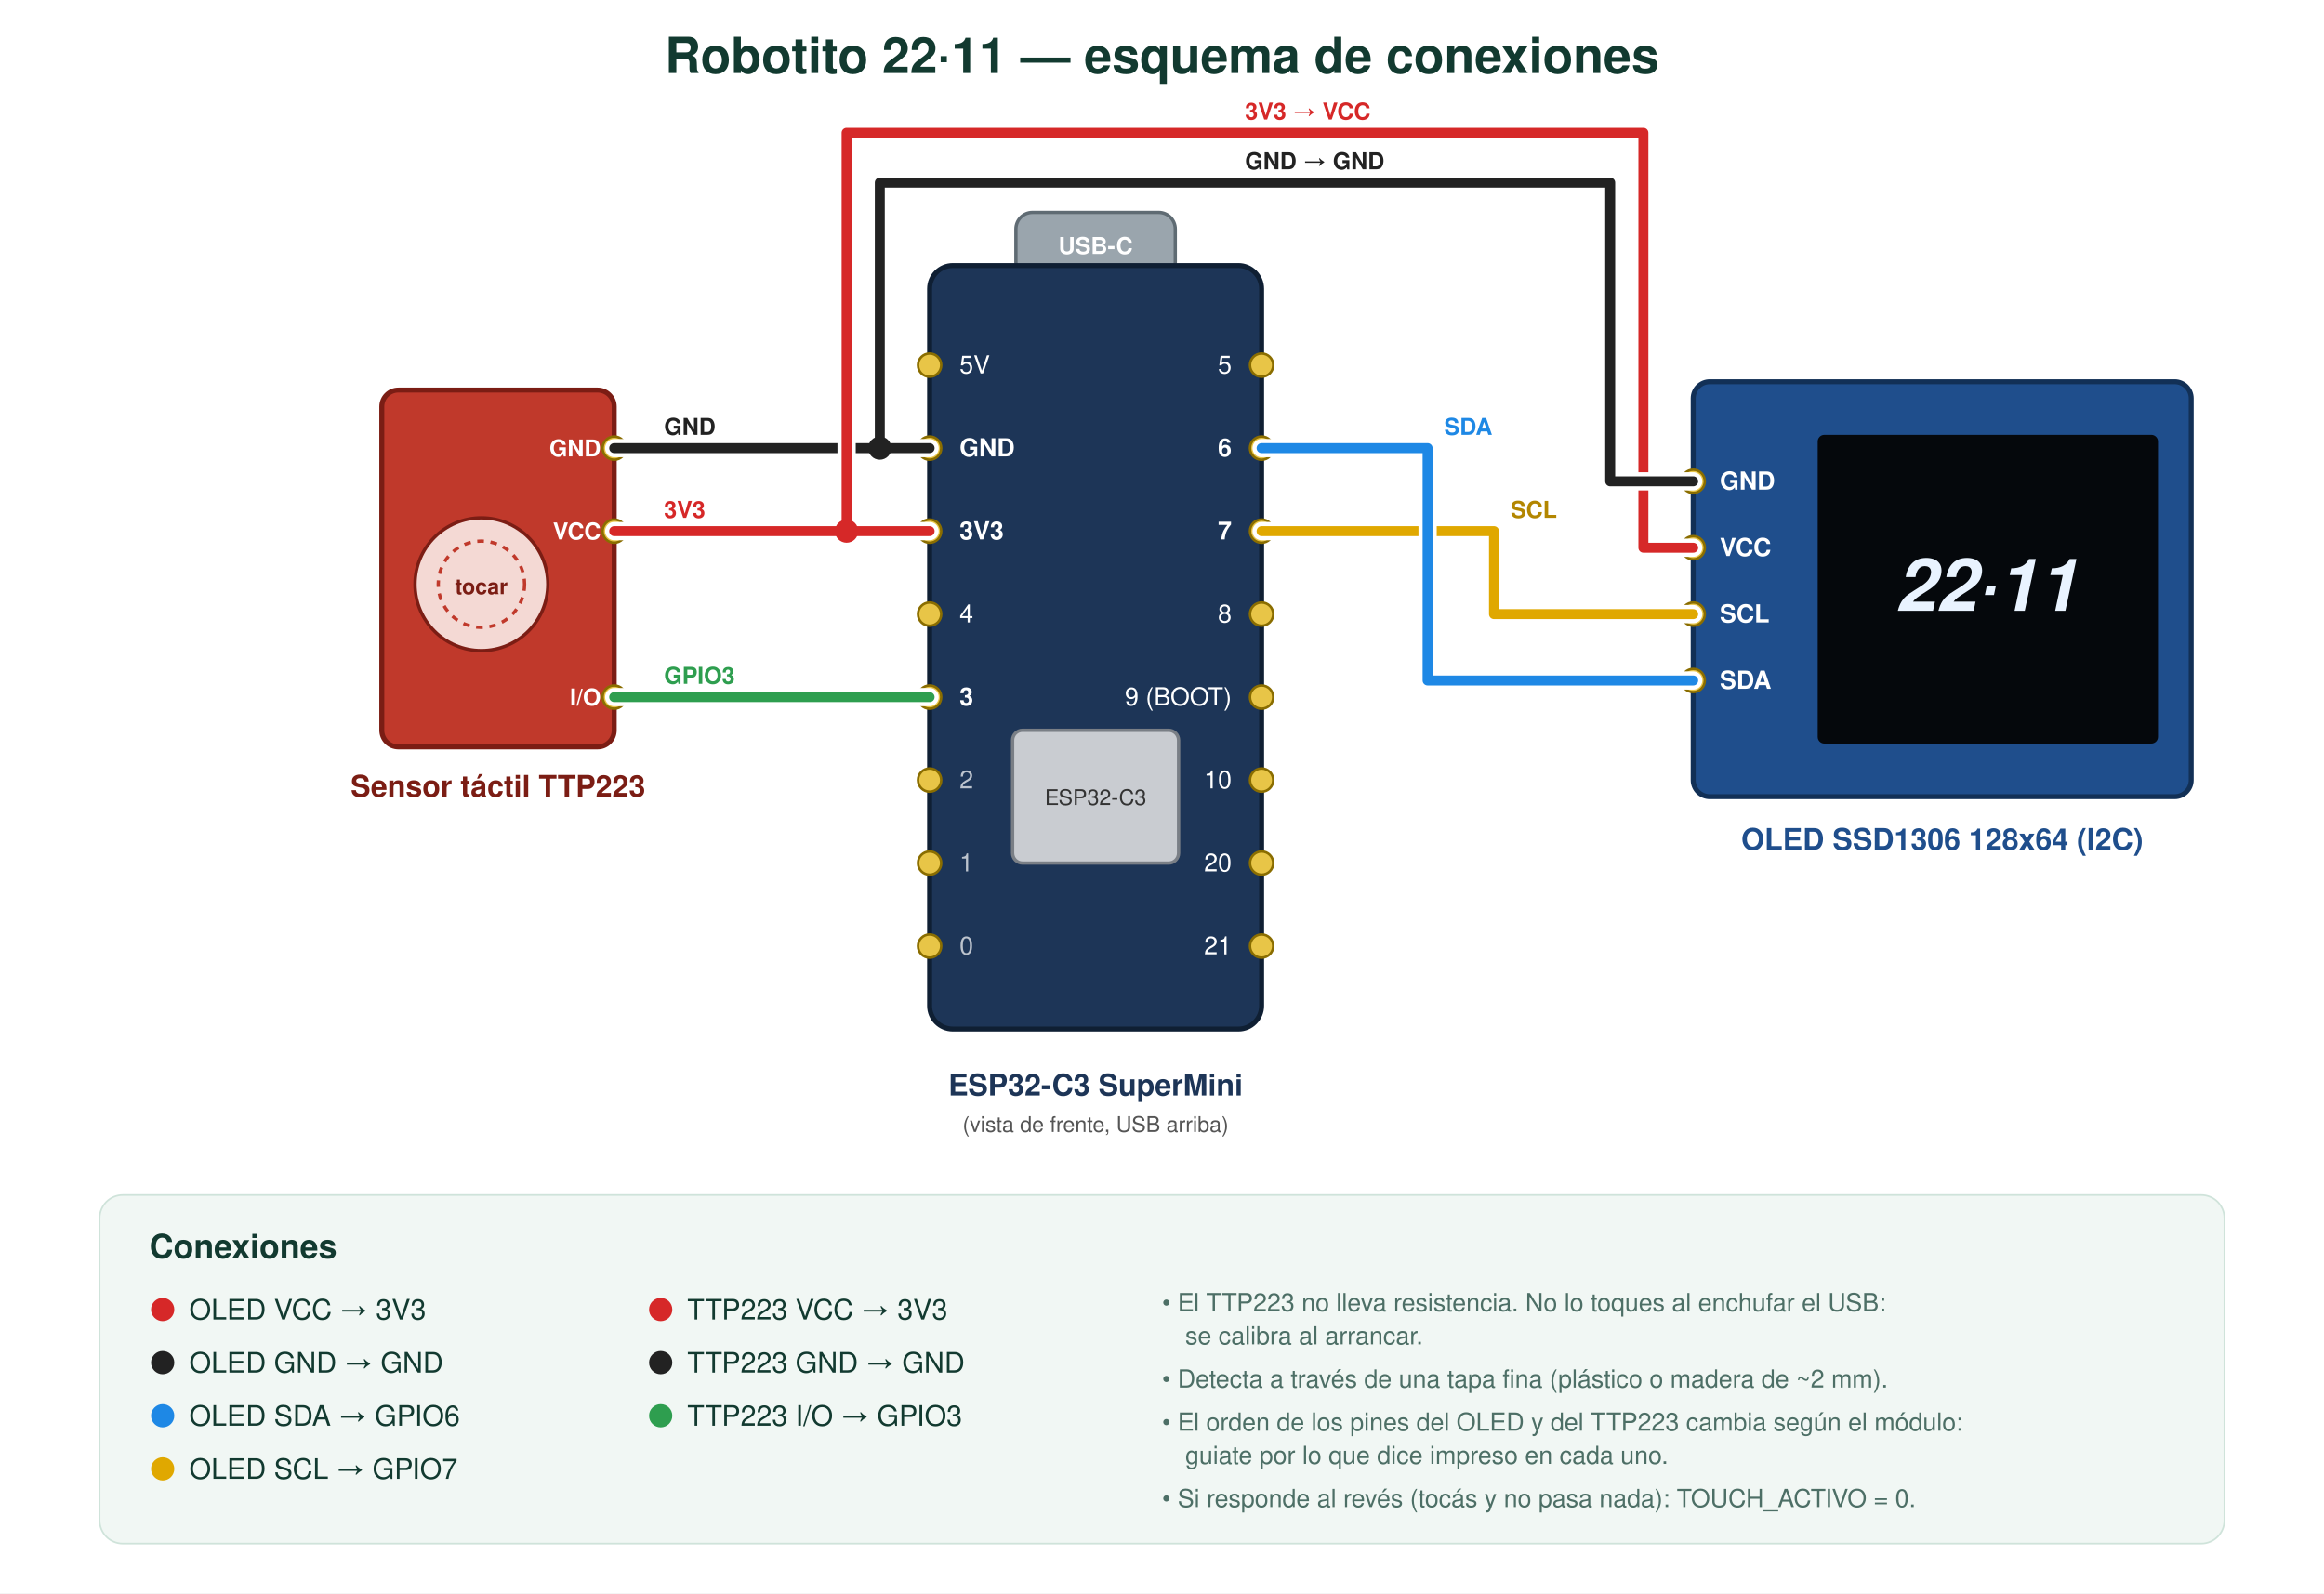
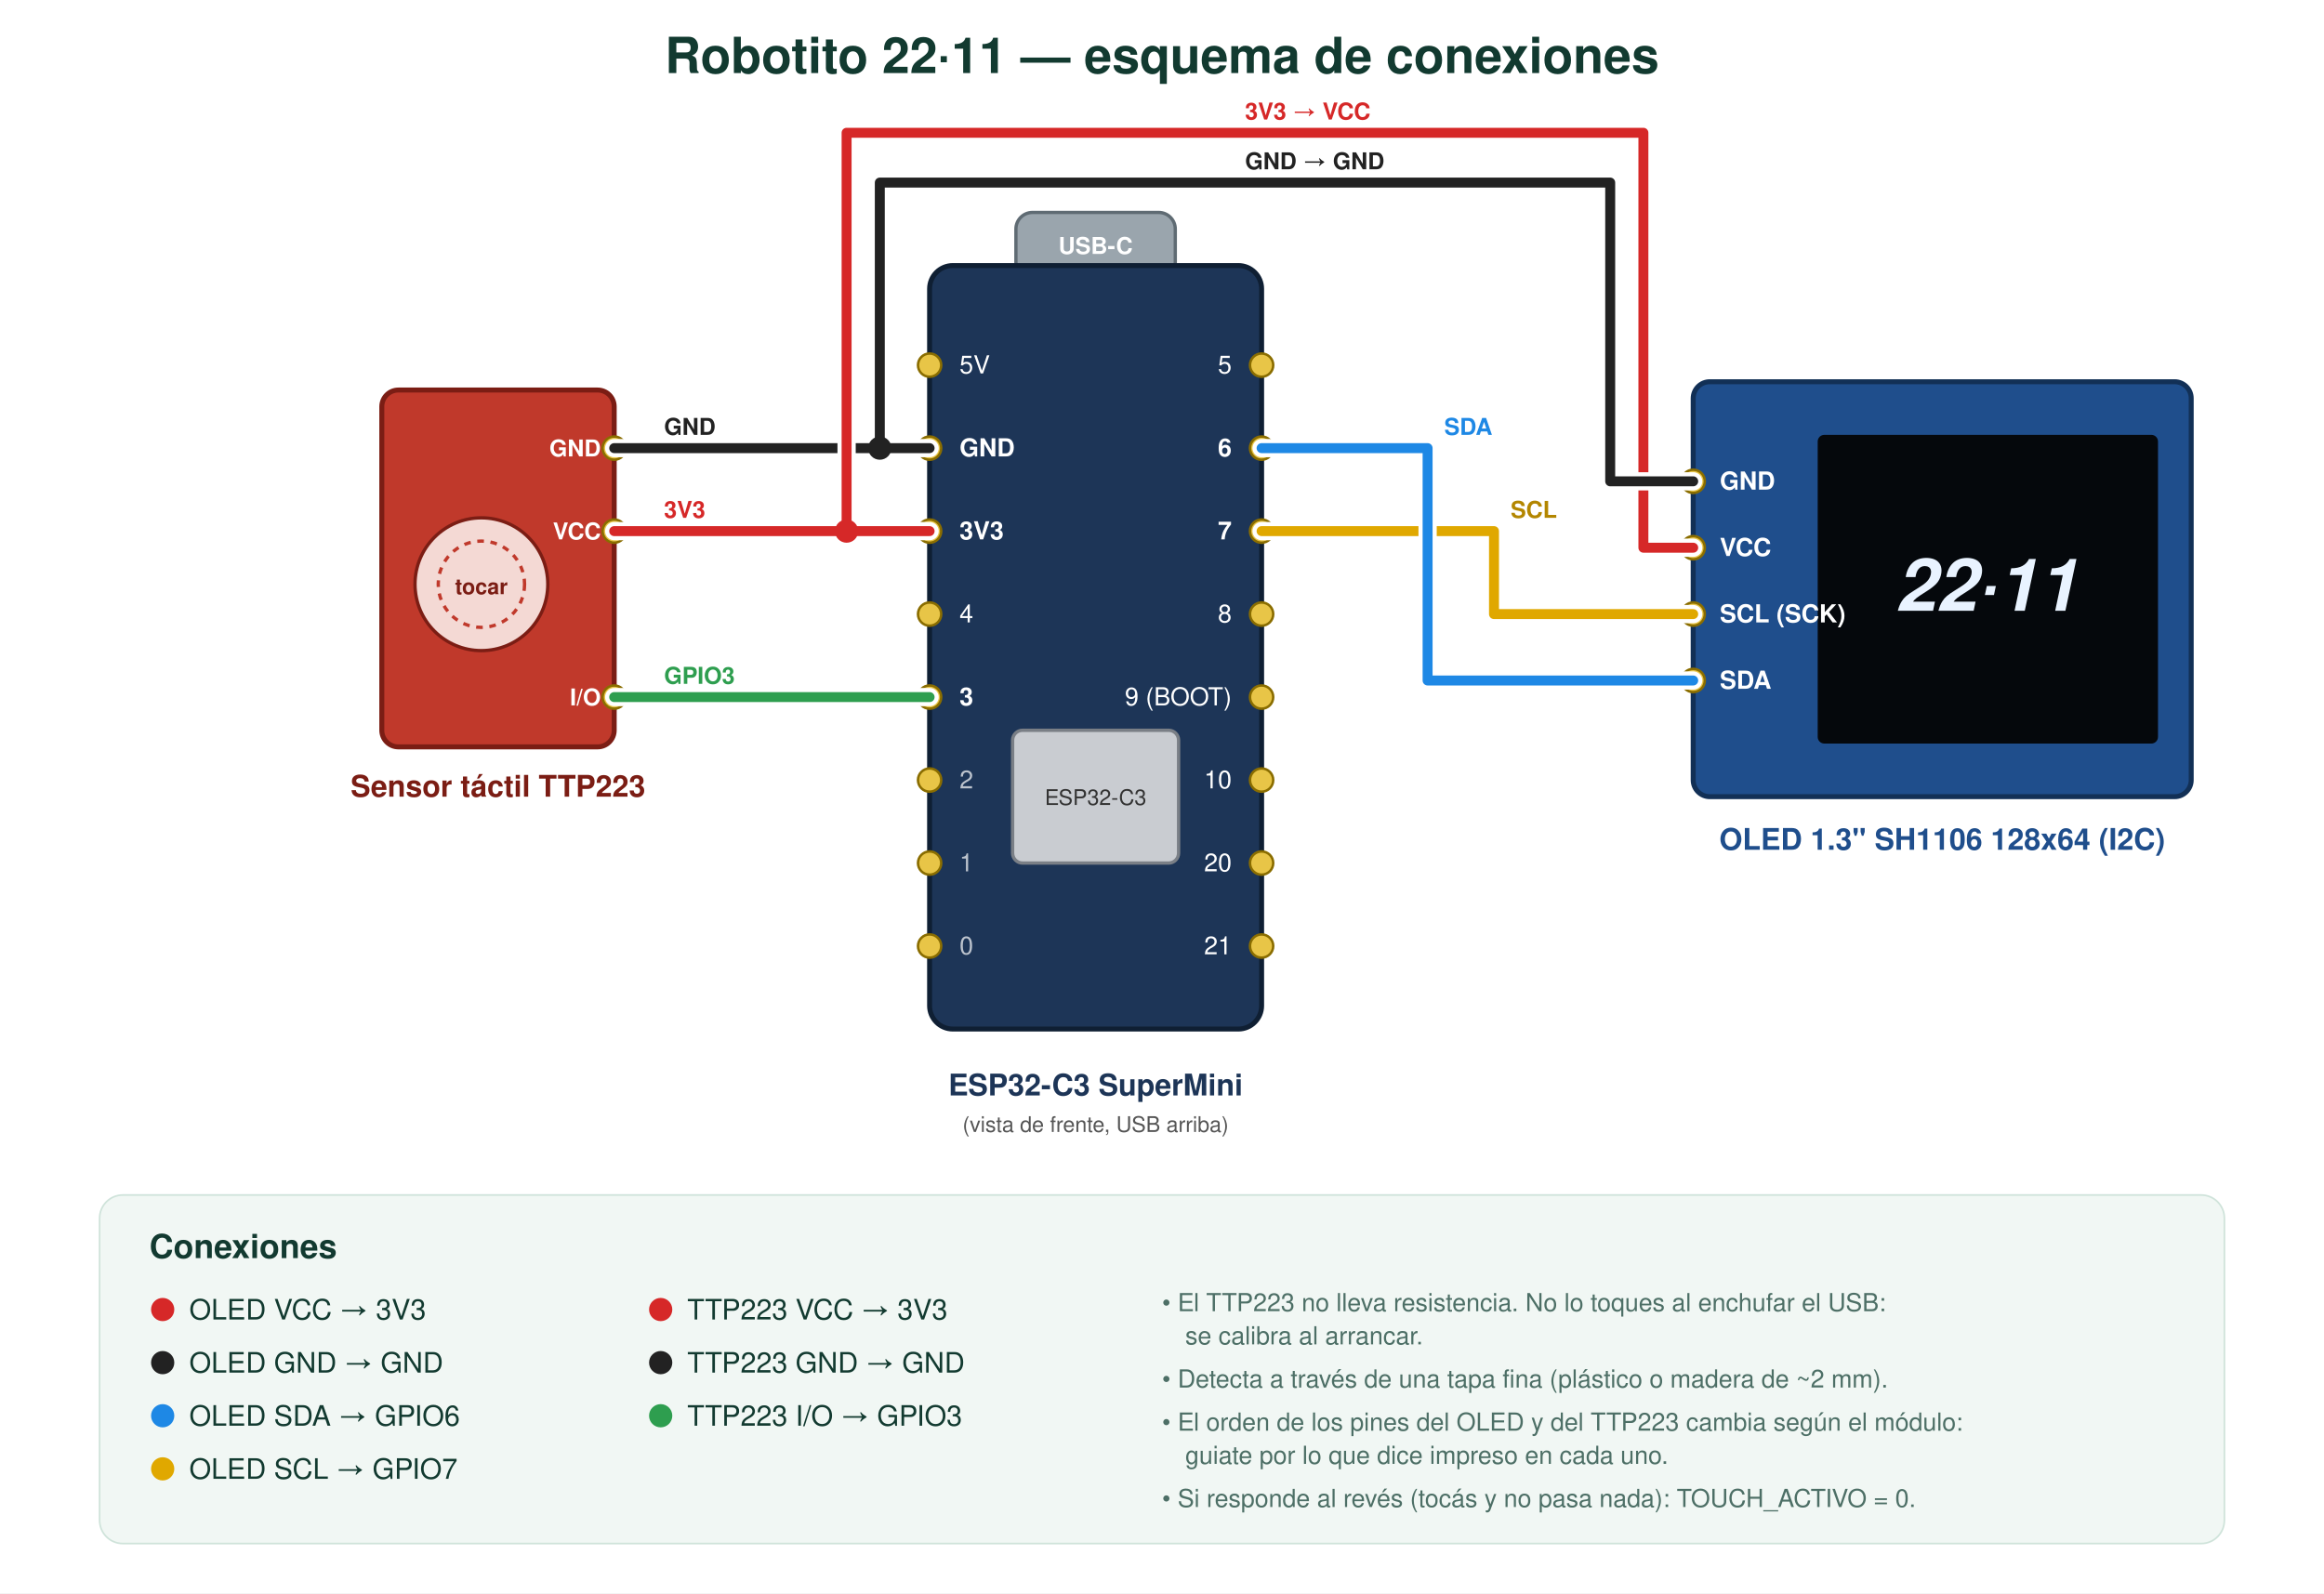
<svg xmlns="http://www.w3.org/2000/svg" width="1400" height="960" viewBox="0 0 1400 960" font-family="Helvetica, Arial, sans-serif">
  <rect width="1400" height="960" fill="#ffffff" />
  <text x="700" y="44" text-anchor="middle" font-size="30" font-weight="700" fill="#123a30">Robotito 22·11 — esquema de conexiones</text>
  <rect x="612" y="128" width="96" height="40" rx="10" fill="#9aa5ad" stroke="#5f6b73" stroke-width="2" />
  <text x="660" y="153" text-anchor="middle" font-size="14" font-weight="700" fill="#fff">USB-C</text>
  <rect x="560" y="160" width="200" height="460" rx="14" fill="#1d3557" stroke="#0f1f33" stroke-width="3" />
  <rect x="610" y="440" width="100" height="80" rx="6" fill="#c9ccd1" stroke="#7a7f86" stroke-width="2" />
  <text x="660" y="485" text-anchor="middle" font-size="13" fill="#333">ESP32-C3</text>
  <text x="660" y="660" text-anchor="middle" font-size="18" font-weight="700" fill="#1d3557">ESP32-C3 SuperMini</text>
  <text x="660" y="682" text-anchor="middle" font-size="13" fill="#555">(vista de frente, USB arriba)</text>
  <g font-size="15" fill="#fff">
    <text x="578" y="225">5V</text>
    <text x="578" y="275" font-weight="700">GND</text>
    <text x="578" y="325" font-weight="700">3V3</text>
    <text x="578" y="375">4</text>
    <text x="578" y="425" font-weight="700">3</text>
    <text x="578" y="475" opacity=".7">2</text>
    <text x="578" y="525" opacity=".7">1</text>
    <text x="578" y="575" opacity=".7">0</text>
  </g>
  <g font-size="15" fill="#fff" text-anchor="end">
    <text x="742" y="225">5</text>
    <text x="742" y="275" font-weight="700">6</text>
    <text x="742" y="325" font-weight="700">7</text>
    <text x="742" y="375">8</text>
    <text x="742" y="425">9 (BOOT)</text>
    <text x="742" y="475">10</text>
    <text x="742" y="525">20</text>
    <text x="742" y="575">21</text>
  </g>
  <g fill="#e8c547" stroke="#8a6d00" stroke-width="1.5">
    <circle cx="560" cy="220" r="7" />
    <circle cx="560" cy="270" r="7" />
    <circle cx="560" cy="320" r="7" />
    <circle cx="560" cy="370" r="7" />
    <circle cx="560" cy="420" r="7" />
    <circle cx="560" cy="470" r="7" />
    <circle cx="560" cy="520" r="7" />
    <circle cx="560" cy="570" r="7" />
    <circle cx="760" cy="220" r="7" />
    <circle cx="760" cy="270" r="7" />
    <circle cx="760" cy="320" r="7" />
    <circle cx="760" cy="370" r="7" />
    <circle cx="760" cy="420" r="7" />
    <circle cx="760" cy="470" r="7" />
    <circle cx="760" cy="520" r="7" />
    <circle cx="760" cy="570" r="7" />
  </g>
  <rect x="1020" y="230" width="300" height="250" rx="10" fill="#1f4e8c" stroke="#123056" stroke-width="3" />
  <rect x="1095" y="262" width="205" height="186" rx="4" fill="#05080c" />
  <text x="1197" y="368" text-anchor="middle" font-size="44" font-style="italic" font-weight="700" fill="#e9f3ff">22·11</text>
  <g font-size="15" font-weight="700" fill="#fff">
    <text x="1036" y="295">GND</text>
    <text x="1036" y="335">VCC</text>
-     <text x="1036" y="375">SCL</text>
+     <text x="1036" y="375">SCL (SCK)</text>
    <text x="1036" y="415">SDA</text>
  </g>
  <g fill="#e8c547" stroke="#8a6d00" stroke-width="1.5">
    <circle cx="1020" cy="290" r="7" />
    <circle cx="1020" cy="330" r="7" />
    <circle cx="1020" cy="370" r="7" />
    <circle cx="1020" cy="410" r="7" />
  </g>
-   <text x="1170" y="512" text-anchor="middle" font-size="18" font-weight="700" fill="#1f4e8c">OLED SSD1306 128x64 (I2C)</text>
+   <text x="1170" y="512" text-anchor="middle" font-size="18" font-weight="700" fill="#1f4e8c">OLED 1.3" SH1106 128x64 (I2C)</text>
  <rect x="230" y="235" width="140" height="215" rx="10" fill="#c0392b" stroke="#7b1d14" stroke-width="3" />
  <circle cx="290" cy="352" r="40" fill="#f4d9d4" stroke="#7b1d14" stroke-width="2" />
  <circle cx="290" cy="352" r="26" fill="none" stroke="#c0392b" stroke-width="2" stroke-dasharray="4 4" />
  <text x="290" y="358" text-anchor="middle" font-size="13" font-weight="700" fill="#7b1d14">tocar</text>
  <g font-size="14" font-weight="700" fill="#fff" text-anchor="end">
    <text x="362" y="275">GND</text>
    <text x="362" y="325">VCC</text>
    <text x="362" y="425">I/O</text>
  </g>
  <g fill="#e8c547" stroke="#8a6d00" stroke-width="1.5">
    <circle cx="370" cy="270" r="7" />
    <circle cx="370" cy="320" r="7" />
    <circle cx="370" cy="420" r="7" />
  </g>
  <text x="300" y="480" text-anchor="middle" font-size="18" font-weight="700" fill="#7b1d14">Sensor táctil TTP223</text>
  <g fill="none" stroke-linejoin="round" stroke-linecap="round">
    <path d="M530 270 H370" stroke="#fff" stroke-width="11" />
    <path d="M530 270 H370" stroke="#222" stroke-width="6" />
    <path d="M560 320 H510 V80 H990 V330 H1020" stroke="#fff" stroke-width="11" />
    <path d="M560 320 H510 V80 H990 V330 H1020" stroke="#d62828" stroke-width="6" />
    <path d="M560 270 H530 V110 H970 V290 H1020" stroke="#fff" stroke-width="11" />
    <path d="M560 270 H530 V110 H970 V290 H1020" stroke="#222" stroke-width="6" />
    <path d="M760 320 H900 V370 H1020" stroke="#fff" stroke-width="11" />
    <path d="M760 320 H900 V370 H1020" stroke="#e0a800" stroke-width="6" />
    <path d="M760 270 H860 V410 H1020" stroke="#fff" stroke-width="11" />
    <path d="M760 270 H860 V410 H1020" stroke="#1e88e5" stroke-width="6" />
    <path d="M510 320 H370" stroke="#fff" stroke-width="11" />
    <path d="M510 320 H370" stroke="#d62828" stroke-width="6" />
    <path d="M560 420 H370" stroke="#fff" stroke-width="11" />
    <path d="M560 420 H370" stroke="#2e9e4f" stroke-width="6" />
  </g>
  <circle cx="530" cy="270" r="7" fill="#222" />
  <circle cx="510" cy="320" r="7" fill="#d62828" />
  <g font-size="14" font-weight="700">
    <text x="750" y="72" fill="#d62828">3V3 → VCC</text>
    <text x="750" y="102" fill="#222">GND → GND</text>
    <text x="870" y="262" fill="#1e88e5">SDA</text>
    <text x="910" y="312" fill="#b38600">SCL</text>
    <text x="400" y="262" fill="#222">GND</text>
    <text x="400" y="312" fill="#d62828">3V3</text>
    <text x="400" y="412" fill="#2e9e4f">GPIO3</text>
  </g>
  <rect x="60" y="720" width="1280" height="210" rx="14" fill="#f1f7f4" stroke="#cfe3da" />
  <text x="90" y="758" font-size="20" font-weight="700" fill="#123a30">Conexiones</text>
  <g font-size="17" fill="#123a30">
    <circle cx="98" cy="789" r="7" fill="#d62828" />
    <text x="114" y="795">OLED VCC → 3V3</text>
    <circle cx="98" cy="821" r="7" fill="#222" />
    <text x="114" y="827">OLED GND → GND</text>
    <circle cx="98" cy="853" r="7" fill="#1e88e5" />
    <text x="114" y="859">OLED SDA → GPIO6</text>
    <circle cx="98" cy="885" r="7" fill="#e0a800" />
    <text x="114" y="891">OLED SCL → GPIO7</text>
    <circle cx="398" cy="789" r="7" fill="#d62828" />
    <text x="414" y="795">TTP223 VCC → 3V3</text>
    <circle cx="398" cy="821" r="7" fill="#222" />
    <text x="414" y="827">TTP223 GND → GND</text>
    <circle cx="398" cy="853" r="7" fill="#2e9e4f" />
    <text x="414" y="859">TTP223 I/O → GPIO3</text>
  </g>
  <g font-size="15" fill="#4d6f66">
    <text x="700" y="790">• El TTP223 no lleva resistencia. No lo toques al enchufar el USB:</text>
    <text x="714" y="810">se calibra al arrancar.</text>
    <text x="700" y="836">• Detecta a través de una tapa fina (plástico o madera de ~2 mm).</text>
    <text x="700" y="862">• El orden de los pines del OLED y del TTP223 cambia según el módulo:</text>
    <text x="714" y="882">guiate por lo que dice impreso en cada uno.</text>
    <text x="700" y="908">• Si responde al revés (tocás y no pasa nada): TOUCH_ACTIVO = 0.</text>
  </g>
</svg>
